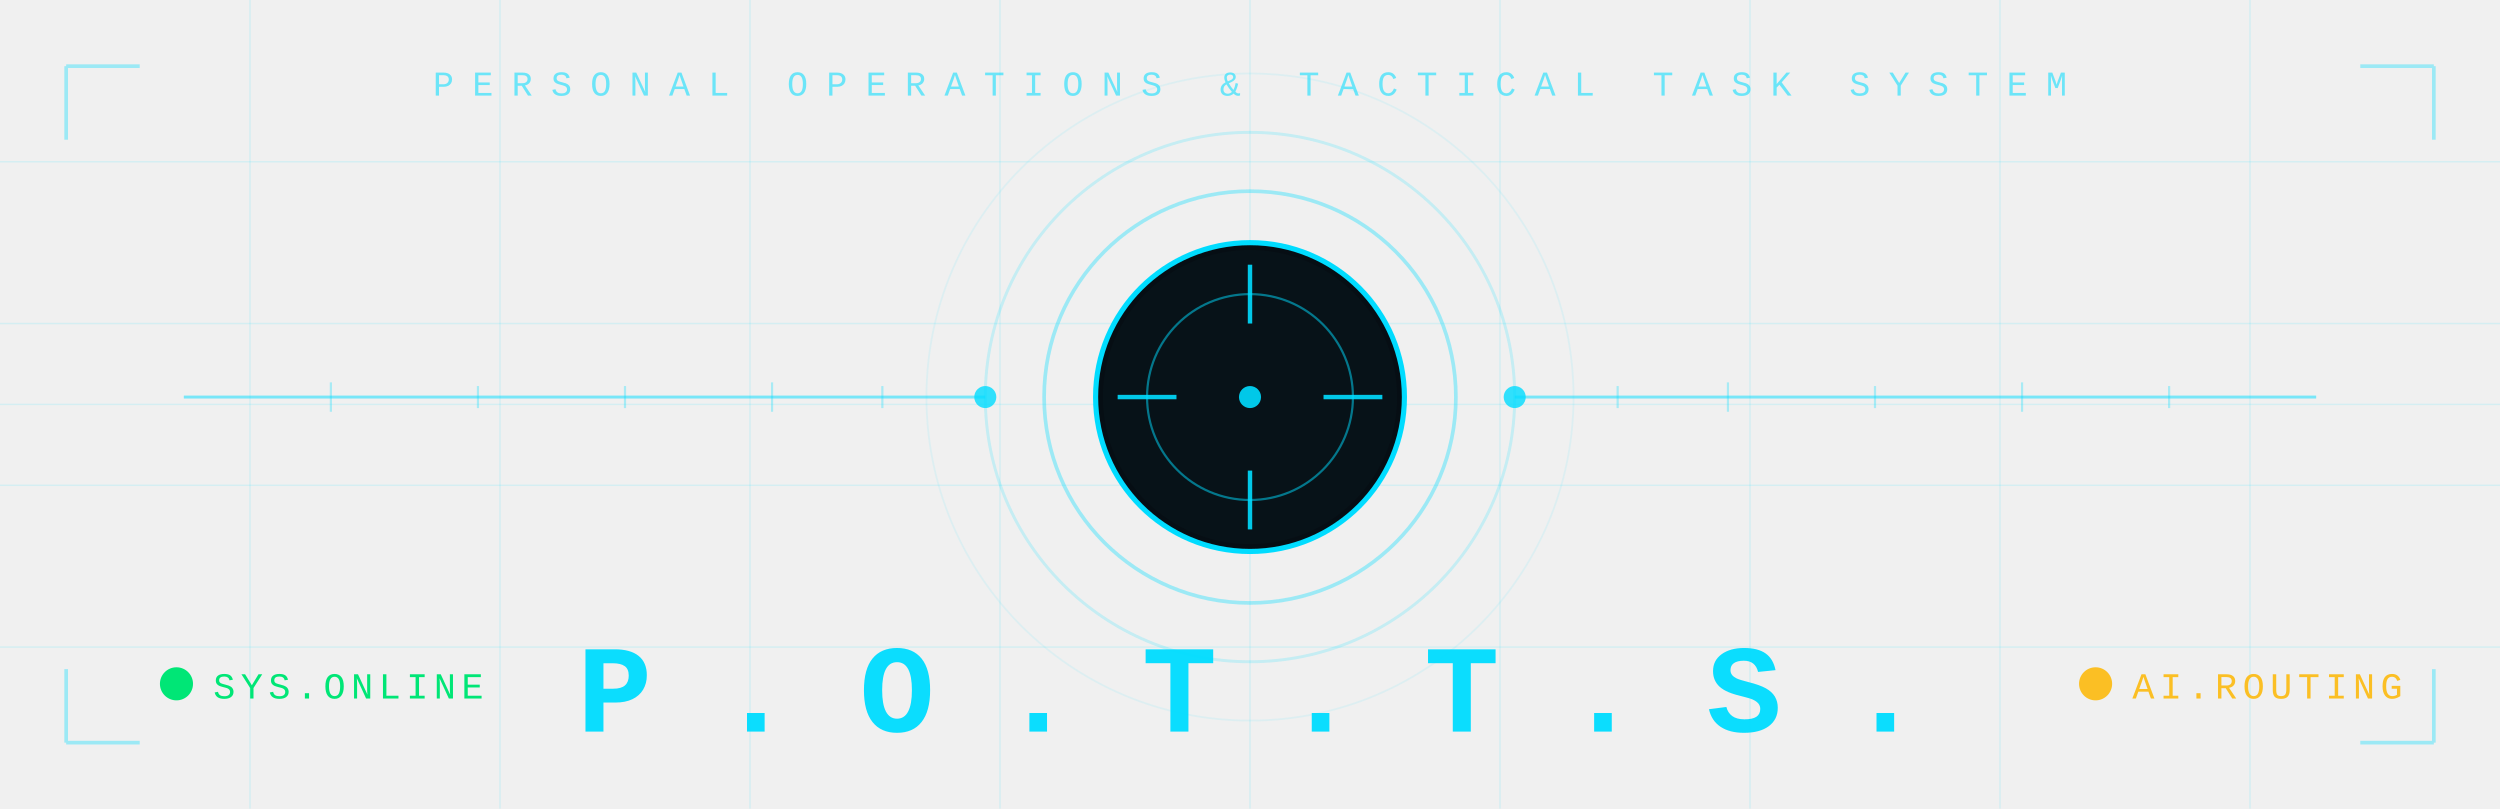
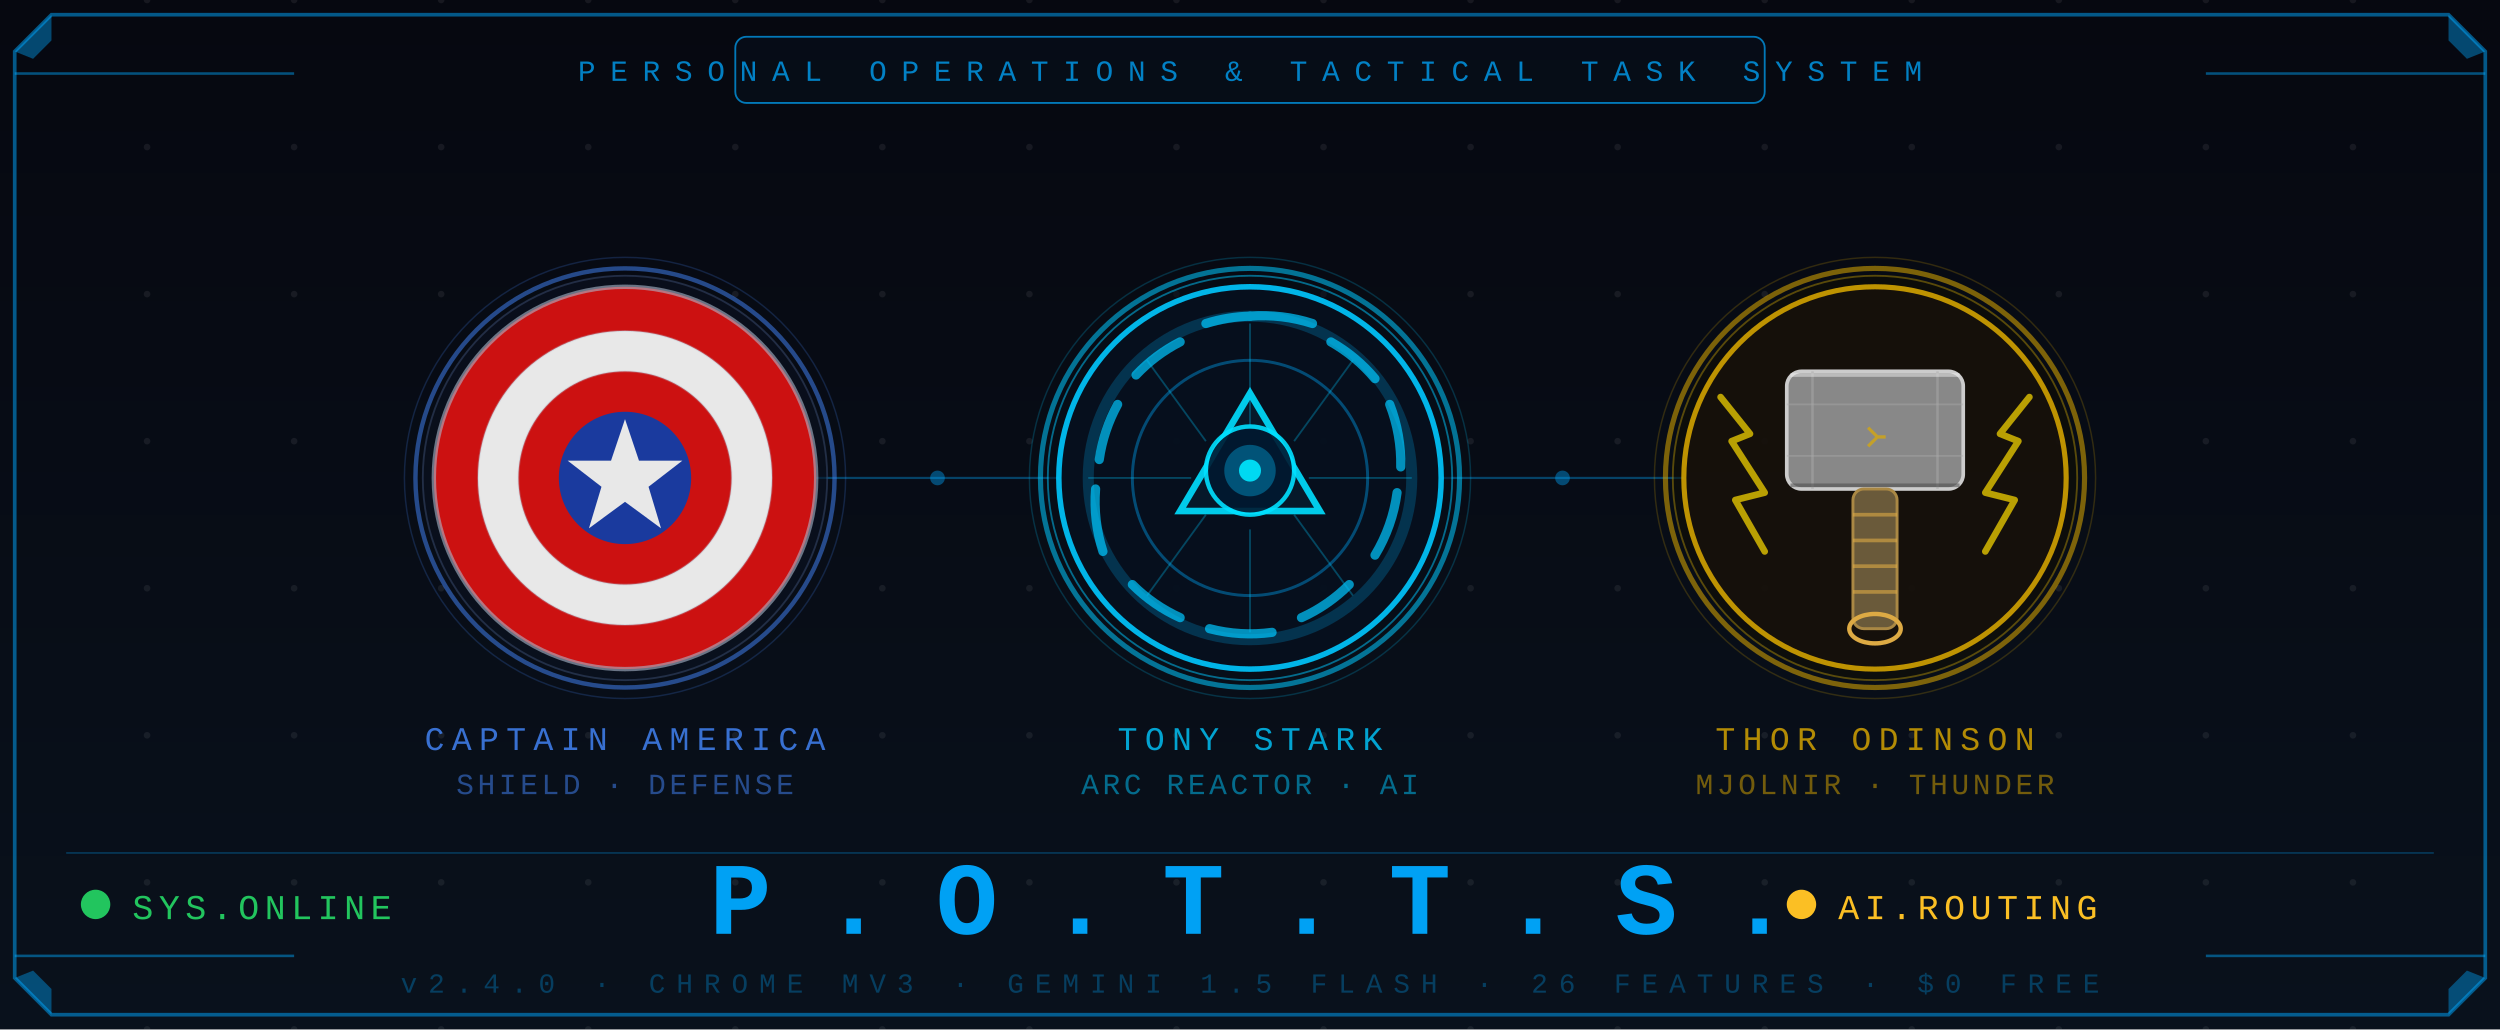
- <svg xmlns="http://www.w3.org/2000/svg" width="1360" height="440" viewBox="0 0 680 220" style="background:#060c10;">
+ <svg xmlns="http://www.w3.org/2000/svg" width="1360" height="560" viewBox="0 0 680 280">
  <defs>
-     <clipPath id="banner-clip">
-       <rect width="680" height="220" />
+     <clipPath id="mc">
+       <rect width="680" height="280" />
    </clipPath>
+     <linearGradient id="bgmain" x1="0" y1="0" x2="0" y2="1">
+       <stop offset="0%" stop-color="#060810" />
+       <stop offset="100%" stop-color="#09111c" />
+     </linearGradient>
+     <linearGradient id="topbar" x1="0" y1="0" x2="1" y2="0">
+       <stop offset="0%" stop-color="#00a8ff" stop-opacity="0" />
+       <stop offset="30%" stop-color="#00a8ff" stop-opacity="0.7" />
+       <stop offset="70%" stop-color="#00a8ff" stop-opacity="0.7" />
+       <stop offset="100%" stop-color="#00a8ff" stop-opacity="0" />
+     </linearGradient>
  </defs>
-   <g clip-path="url(#banner-clip)">
-     <line x1="68" y1="0" x2="68" y2="220" stroke="#00dcff" stroke-width="0.4" opacity="0.12" />
-     <line x1="136" y1="0" x2="136" y2="220" stroke="#00dcff" stroke-width="0.4" opacity="0.12" />
-     <line x1="204" y1="0" x2="204" y2="220" stroke="#00dcff" stroke-width="0.4" opacity="0.12" />
-     <line x1="272" y1="0" x2="272" y2="220" stroke="#00dcff" stroke-width="0.4" opacity="0.12" />
-     <line x1="340" y1="0" x2="340" y2="220" stroke="#00dcff" stroke-width="0.4" opacity="0.12" />
-     <line x1="408" y1="0" x2="408" y2="220" stroke="#00dcff" stroke-width="0.4" opacity="0.12" />
-     <line x1="476" y1="0" x2="476" y2="220" stroke="#00dcff" stroke-width="0.4" opacity="0.12" />
-     <line x1="544" y1="0" x2="544" y2="220" stroke="#00dcff" stroke-width="0.4" opacity="0.12" />
-     <line x1="612" y1="0" x2="612" y2="220" stroke="#00dcff" stroke-width="0.4" opacity="0.12" />
-     <line x1="0" y1="44" x2="680" y2="44" stroke="#00dcff" stroke-width="0.4" opacity="0.12" />
-     <line x1="0" y1="88" x2="680" y2="88" stroke="#00dcff" stroke-width="0.4" opacity="0.12" />
-     <line x1="0" y1="110" x2="680" y2="110" stroke="#00dcff" stroke-width="0.4" opacity="0.12" />
-     <line x1="0" y1="132" x2="680" y2="132" stroke="#00dcff" stroke-width="0.4" opacity="0.12" />
-     <line x1="0" y1="176" x2="680" y2="176" stroke="#00dcff" stroke-width="0.4" opacity="0.12" />
-     <circle cx="340" cy="108" r="88" fill="none" stroke="#00dcff" stroke-width="0.5" opacity="0.08" />
-     <circle cx="340" cy="108" r="72" fill="none" stroke="#00dcff" stroke-width="0.8" opacity="0.18" />
-     <circle cx="340" cy="108" r="56" fill="none" stroke="#00dcff" stroke-width="1" opacity="0.35" />
-     <circle cx="340" cy="108" r="42" fill="#060e14" stroke="#00dcff" stroke-width="1.4" />
-     <circle cx="340" cy="108" r="40" fill="#071218" stroke="none" />
-     <circle cx="340" cy="108" r="28" fill="none" stroke="#00dcff" stroke-width="0.6" opacity="0.5" />
-     <line x1="340" y1="72" x2="340" y2="88" stroke="#00dcff" stroke-width="1.2" opacity="0.9" />
-     <line x1="340" y1="128" x2="340" y2="144" stroke="#00dcff" stroke-width="1.2" opacity="0.9" />
-     <line x1="304" y1="108" x2="320" y2="108" stroke="#00dcff" stroke-width="1.2" opacity="0.9" />
-     <line x1="360" y1="108" x2="376" y2="108" stroke="#00dcff" stroke-width="1.2" opacity="0.9" />
-     <circle cx="340" cy="108" r="3" fill="#00dcff" opacity="0.9" />
-     <line x1="50" y1="108" x2="268" y2="108" stroke="#00dcff" stroke-width="0.8" opacity="0.5" />
-     <circle cx="268" cy="108" r="3" fill="#00dcff" opacity="0.8" />
-     <line x1="90" y1="104" x2="90" y2="112" stroke="#00dcff" stroke-width="0.6" opacity="0.3" />
-     <line x1="130" y1="105" x2="130" y2="111" stroke="#00dcff" stroke-width="0.6" opacity="0.3" />
-     <line x1="170" y1="105" x2="170" y2="111" stroke="#00dcff" stroke-width="0.6" opacity="0.3" />
-     <line x1="210" y1="104" x2="210" y2="112" stroke="#00dcff" stroke-width="0.6" opacity="0.3" />
-     <line x1="240" y1="105" x2="240" y2="111" stroke="#00dcff" stroke-width="0.6" opacity="0.3" />
-     <circle cx="412" cy="108" r="3" fill="#00dcff" opacity="0.8" />
-     <line x1="412" y1="108" x2="630" y2="108" stroke="#00dcff" stroke-width="0.8" opacity="0.5" />
-     <line x1="440" y1="105" x2="440" y2="111" stroke="#00dcff" stroke-width="0.6" opacity="0.3" />
-     <line x1="470" y1="104" x2="470" y2="112" stroke="#00dcff" stroke-width="0.6" opacity="0.3" />
-     <line x1="510" y1="105" x2="510" y2="111" stroke="#00dcff" stroke-width="0.6" opacity="0.3" />
-     <line x1="550" y1="104" x2="550" y2="112" stroke="#00dcff" stroke-width="0.6" opacity="0.3" />
-     <line x1="590" y1="105" x2="590" y2="111" stroke="#00dcff" stroke-width="0.6" opacity="0.3" />
-     <text x="340" y="26" text-anchor="middle" font-family="'Courier New', Courier, monospace" font-size="9.5" font-weight="400" fill="#00dcff" opacity="0.55" letter-spacing="5">PERSONAL OPERATIONS &amp; TACTICAL TASK SYSTEM</text>
-     <circle cx="48" cy="186" r="4.5" fill="#00e676" />
-     <text x="58" y="190" font-family="'Courier New', Courier, monospace" font-size="10" fill="#00e676" letter-spacing="1.5">SYS.ONLINE</text>
-     <circle cx="570" cy="186" r="4.5" fill="#fbbf24" />
-     <text x="580" y="190" font-family="'Courier New', Courier, monospace" font-size="10" fill="#fbbf24" letter-spacing="1.5">AI.ROUTING</text>
-     <text x="340" y="199" text-anchor="middle" font-family="'Courier New', Courier, monospace" font-size="34" font-weight="700" fill="#00dcff" letter-spacing="18" opacity="0.95">P.O.T.T.S.</text>
-     <path d="M18 18 L18 38 M18 18 L38 18" fill="none" stroke="#00dcff" stroke-width="1" opacity="0.35" />
-     <path d="M662 18 L662 38 M662 18 L642 18" fill="none" stroke="#00dcff" stroke-width="1" opacity="0.35" />
-     <path d="M18 202 L18 182 M18 202 L38 202" fill="none" stroke="#00dcff" stroke-width="1" opacity="0.35" />
-     <path d="M662 202 L662 182 M662 202 L642 202" fill="none" stroke="#00dcff" stroke-width="1" opacity="0.35" />
+   <g clip-path="url(#mc)">
+     <rect width="680" height="280" fill="url(#bgmain)" />
+     <g opacity="0.07" fill="#ffffff">
+       <g id="dr">
+         <circle cx="40" cy="0" r="0.9" />
+         <circle cx="80" cy="0" r="0.9" />
+         <circle cx="120" cy="0" r="0.9" />
+         <circle cx="160" cy="0" r="0.9" />
+         <circle cx="200" cy="0" r="0.9" />
+         <circle cx="240" cy="0" r="0.9" />
+         <circle cx="280" cy="0" r="0.9" />
+         <circle cx="320" cy="0" r="0.9" />
+         <circle cx="360" cy="0" r="0.9" />
+         <circle cx="400" cy="0" r="0.9" />
+         <circle cx="440" cy="0" r="0.9" />
+         <circle cx="480" cy="0" r="0.9" />
+         <circle cx="520" cy="0" r="0.9" />
+         <circle cx="560" cy="0" r="0.9" />
+         <circle cx="600" cy="0" r="0.9" />
+         <circle cx="640" cy="0" r="0.9" />
+       </g>
+       <use href="#dr" transform="translate(0,40)" />
+       <use href="#dr" transform="translate(0,80)" />
+       <use href="#dr" transform="translate(0,120)" />
+       <use href="#dr" transform="translate(0,160)" />
+       <use href="#dr" transform="translate(0,200)" />
+       <use href="#dr" transform="translate(0,240)" />
+       <use href="#dr" transform="translate(0,280)" />
+     </g>
+     <polygon points="14,4 666,4 676,14 676,266 666,276 14,276 4,266 4,14" fill="none" stroke="#00a8ff" stroke-width="1" opacity="0.5" />
+     <polygon points="4,14 14,4 14,11 9,16" fill="#00a8ff" opacity="0.4" />
+     <polygon points="676,14 666,4 666,11 671,16" fill="#00a8ff" opacity="0.4" />
+     <polygon points="4,266 14,276 14,269 9,264" fill="#00a8ff" opacity="0.4" />
+     <polygon points="676,266 666,276 666,269 671,264" fill="#00a8ff" opacity="0.4" />
+     <line x1="0" y1="4" x2="680" y2="4" stroke="url(#topbar)" stroke-width="1.5" />
+     <line x1="4" y1="20" x2="80" y2="20" stroke="#00a8ff" stroke-width="0.7" opacity="0.45" />
+     <line x1="600" y1="20" x2="676" y2="20" stroke="#00a8ff" stroke-width="0.7" opacity="0.45" />
+     <line x1="4" y1="260" x2="80" y2="260" stroke="#00a8ff" stroke-width="0.7" opacity="0.45" />
+     <line x1="600" y1="260" x2="676" y2="260" stroke="#00a8ff" stroke-width="0.7" opacity="0.45" />
+     <line x1="222" y1="130" x2="288" y2="130" stroke="#00a8ff" stroke-width="0.6" opacity="0.35" />
+     <line x1="392" y1="130" x2="458" y2="130" stroke="#00a8ff" stroke-width="0.6" opacity="0.35" />
+     <circle cx="255" cy="130" r="2" fill="#00a8ff" opacity="0.4" />
+     <circle cx="425" cy="130" r="2" fill="#00a8ff" opacity="0.4" />
+     <circle cx="170" cy="130" r="55" fill="#0a1020" stroke="#334466" stroke-width="0.5" opacity="0.6" />
+     <circle cx="170" cy="130" r="52" fill="#cc1111" />
+     <circle cx="170" cy="130" r="40" fill="#e8e8e8" />
+     <circle cx="170" cy="130" r="29" fill="#cc1111" />
+     <circle cx="170" cy="130" r="18" fill="#1a3a9e" />
+     <circle cx="170" cy="130" r="52" fill="none" stroke="#aab8cc" stroke-width="1.2" opacity="0.6" />
+     <circle cx="170" cy="130" r="40" fill="none" stroke="#aab8cc" stroke-width="0.5" opacity="0.3" />
+     <circle cx="170" cy="130" r="29" fill="none" stroke="#aab8cc" stroke-width="0.5" opacity="0.3" />
+     <polygon points="170,114 173.8,125.3 185.6,125.3 176.4,132.4 179.8,143.7 170,136.5 160.2,143.7 163.6,132.4 154.4,125.3 166.2,125.3" fill="#e8e8e8" />
+     <circle cx="170" cy="130" r="57" fill="none" stroke="#4488ff" stroke-width="1.2" opacity="0.5" />
+     <circle cx="170" cy="130" r="60" fill="none" stroke="#4488ff" stroke-width="0.4" opacity="0.2" />
+     <text x="170" y="204" text-anchor="middle" font-family="'Courier New',monospace" font-size="9" fill="#4488ff" opacity="0.8" letter-spacing="2">CAPTAIN AMERICA</text>
+     <text x="170" y="216" text-anchor="middle" font-family="'Courier New',monospace" font-size="8" fill="#4488ff" opacity="0.5" letter-spacing="1">SHIELD · DEFENSE</text>
+     <circle cx="340" cy="130" r="55" fill="#050d18" stroke="#00c8ff" stroke-width="0.5" opacity="0.5" />
+     <circle cx="340" cy="130" r="52" fill="#060f1e" stroke="#00c8ff" stroke-width="1.5" opacity="0.9" />
+     <circle cx="340" cy="130" r="44" fill="none" stroke="#00a0e0" stroke-width="3" opacity="0.25" />
+     <g stroke="#00c8ff" stroke-width="2.5" stroke-linecap="round" opacity="0.7" fill="none">
+       <path d="M340,86 A44,44 0 0,1 357,88" />
+       <path d="M362,93 A44,44 0 0,1 374,103" />
+       <path d="M378,110 A44,44 0 0,1 381,127" />
+       <path d="M380,134 A44,44 0 0,1 374,151" />
+       <path d="M367,159 A44,44 0 0,1 354,168" />
+       <path d="M346,172 A44,44 0 0,1 329,171" />
+       <path d="M321,168 A44,44 0 0,1 308,159" />
+       <path d="M300,150 A44,44 0 0,1 298,133" />
+       <path d="M299,125 A44,44 0 0,1 304,110" />
+       <path d="M309,102 A44,44 0 0,1 321,93" />
+       <path d="M328,88 A44,44 0 0,1 340,86" />
+     </g>
+     <circle cx="340" cy="130" r="32" fill="none" stroke="#0088cc" stroke-width="0.8" opacity="0.5" />
+     <polygon points="340,107 359,139 321,139" fill="none" stroke="#00e0ff" stroke-width="1.8" opacity="0.9" />
+     <polygon points="340,107 359,139 321,139" fill="#00c0ff" opacity="0.06" />
+     <circle cx="340" cy="128" r="12" fill="#001830" stroke="#00e0ff" stroke-width="1.2" opacity="0.9" />
+     <circle cx="340" cy="128" r="7" fill="#00c0ff" opacity="0.35" />
+     <circle cx="340" cy="128" r="3" fill="#00e8ff" opacity="0.9" />
+     <g stroke="#00c8ff" stroke-width="0.5" opacity="0.3">
+       <line x1="340" y1="116" x2="340" y2="88" />
+       <line x1="352" y1="120" x2="368" y2="98" />
+       <line x1="356" y1="130" x2="384" y2="130" />
+       <line x1="352" y1="140" x2="368" y2="162" />
+       <line x1="340" y1="144" x2="340" y2="172" />
+       <line x1="328" y1="140" x2="312" y2="162" />
+       <line x1="324" y1="130" x2="296" y2="130" />
+       <line x1="328" y1="120" x2="312" y2="98" />
+     </g>
+     <circle cx="340" cy="130" r="57" fill="none" stroke="#00c8ff" stroke-width="1.4" opacity="0.55" />
+     <circle cx="340" cy="130" r="60" fill="none" stroke="#00c8ff" stroke-width="0.4" opacity="0.2" />
+     <text x="340" y="204" text-anchor="middle" font-family="'Courier New',monospace" font-size="9" fill="#00c8ff" opacity="0.8" letter-spacing="2">TONY STARK</text>
+     <text x="340" y="216" text-anchor="middle" font-family="'Courier New',monospace" font-size="8" fill="#00c8ff" opacity="0.5" letter-spacing="1">ARC REACTOR · AI</text>
+     <circle cx="510" cy="130" r="55" fill="#120e00" stroke="#aa8800" stroke-width="0.5" opacity="0.5" />
+     <circle cx="510" cy="130" r="52" fill="#16100a" stroke="#ddaa00" stroke-width="1.4" opacity="0.85" />
+     <rect x="486" y="101" width="48" height="32" rx="4" fill="#888888" stroke="#cccccc" stroke-width="1" />
+     <line x1="493" y1="101" x2="493" y2="133" stroke="#aaaaaa" stroke-width="0.7" opacity="0.5" />
+     <line x1="527" y1="101" x2="527" y2="133" stroke="#aaaaaa" stroke-width="0.7" opacity="0.5" />
+     <line x1="486" y1="110" x2="534" y2="110" stroke="#aaaaaa" stroke-width="0.5" opacity="0.4" />
+     <line x1="486" y1="124" x2="534" y2="124" stroke="#aaaaaa" stroke-width="0.5" opacity="0.4" />
+     <text x="510" y="122" text-anchor="middle" font-family="serif" font-size="11" fill="#ddaa00" opacity="0.7">᚛</text>
+     <line x1="487" y1="102" x2="533" y2="102" stroke="#eeeeee" stroke-width="1" opacity="0.5" />
+     <line x1="487" y1="132" x2="533" y2="132" stroke="#444444" stroke-width="1" opacity="0.5" />
+     <rect x="504" y="133" width="12" height="38" rx="3" fill="#6a5a3a" stroke="#aa8844" stroke-width="0.8" />
+     <line x1="504" y1="140" x2="516" y2="140" stroke="#ddaa44" stroke-width="1" opacity="0.6" />
+     <line x1="504" y1="147" x2="516" y2="147" stroke="#ddaa44" stroke-width="1" opacity="0.6" />
+     <line x1="504" y1="154" x2="516" y2="154" stroke="#ddaa44" stroke-width="1" opacity="0.6" />
+     <line x1="504" y1="161" x2="516" y2="161" stroke="#ddaa44" stroke-width="1" opacity="0.6" />
+     <ellipse cx="510" cy="171" rx="7" ry="4" fill="none" stroke="#ddaa44" stroke-width="1.2" />
+     <polyline points="468,108 476,118 471,120 480,134 472,136 480,150" fill="none" stroke="#ffdd00" stroke-width="1.8" stroke-linejoin="round" stroke-linecap="round" opacity="0.7" />
+     <polyline points="552,108 544,118 549,120 540,134 548,136 540,150" fill="none" stroke="#ffdd00" stroke-width="1.8" stroke-linejoin="round" stroke-linecap="round" opacity="0.7" />
+     <circle cx="510" cy="130" r="57" fill="none" stroke="#ddaa00" stroke-width="1.4" opacity="0.55" />
+     <circle cx="510" cy="130" r="60" fill="none" stroke="#ddaa00" stroke-width="0.4" opacity="0.2" />
+     <text x="510" y="204" text-anchor="middle" font-family="'Courier New',monospace" font-size="9" fill="#ddaa00" opacity="0.8" letter-spacing="2">THOR ODINSON</text>
+     <text x="510" y="216" text-anchor="middle" font-family="'Courier New',monospace" font-size="8" fill="#ddaa00" opacity="0.5" letter-spacing="1">MJOLNIR · THUNDER</text>
+     <rect x="200" y="10" width="280" height="18" rx="3" fill="#060e1a" stroke="#00a8ff" stroke-width="0.5" opacity="0.7" />
+     <text x="340" y="22" text-anchor="middle" font-family="'Courier New',monospace" font-size="8" fill="#00a8ff" opacity="0.75" letter-spacing="4">PERSONAL OPERATIONS &amp; TACTICAL TASK SYSTEM</text>
+     <line x1="18" y1="232" x2="662" y2="232" stroke="#00a8ff" stroke-width="0.5" opacity="0.25" />
+     <circle cx="26" cy="246" r="4" fill="#22c55e" />
+     <text x="36" y="250" font-family="'Courier New',monospace" font-size="9.5" fill="#22c55e" letter-spacing="1.5">SYS.ONLINE</text>
+     <circle cx="490" cy="246" r="4" fill="#fbbf24" />
+     <text x="500" y="250" font-family="'Courier New',monospace" font-size="9.5" fill="#fbbf24" letter-spacing="1.5">AI.ROUTING</text>
+     <text x="340" y="254" text-anchor="middle" font-family="'Courier New',monospace" font-size="28" font-weight="700" fill="#00a8ff" letter-spacing="14" opacity="0.95">P.O.T.T.S.</text>
+     <text x="340" y="270" text-anchor="middle" font-family="'Courier New',monospace" font-size="7.5" fill="#00a8ff" opacity="0.3" letter-spacing="3">v2.4.0 · CHROME MV3 · GEMINI 1.5 FLASH · 26 FEATURES · $0 FREE</text>
  </g>
</svg>
